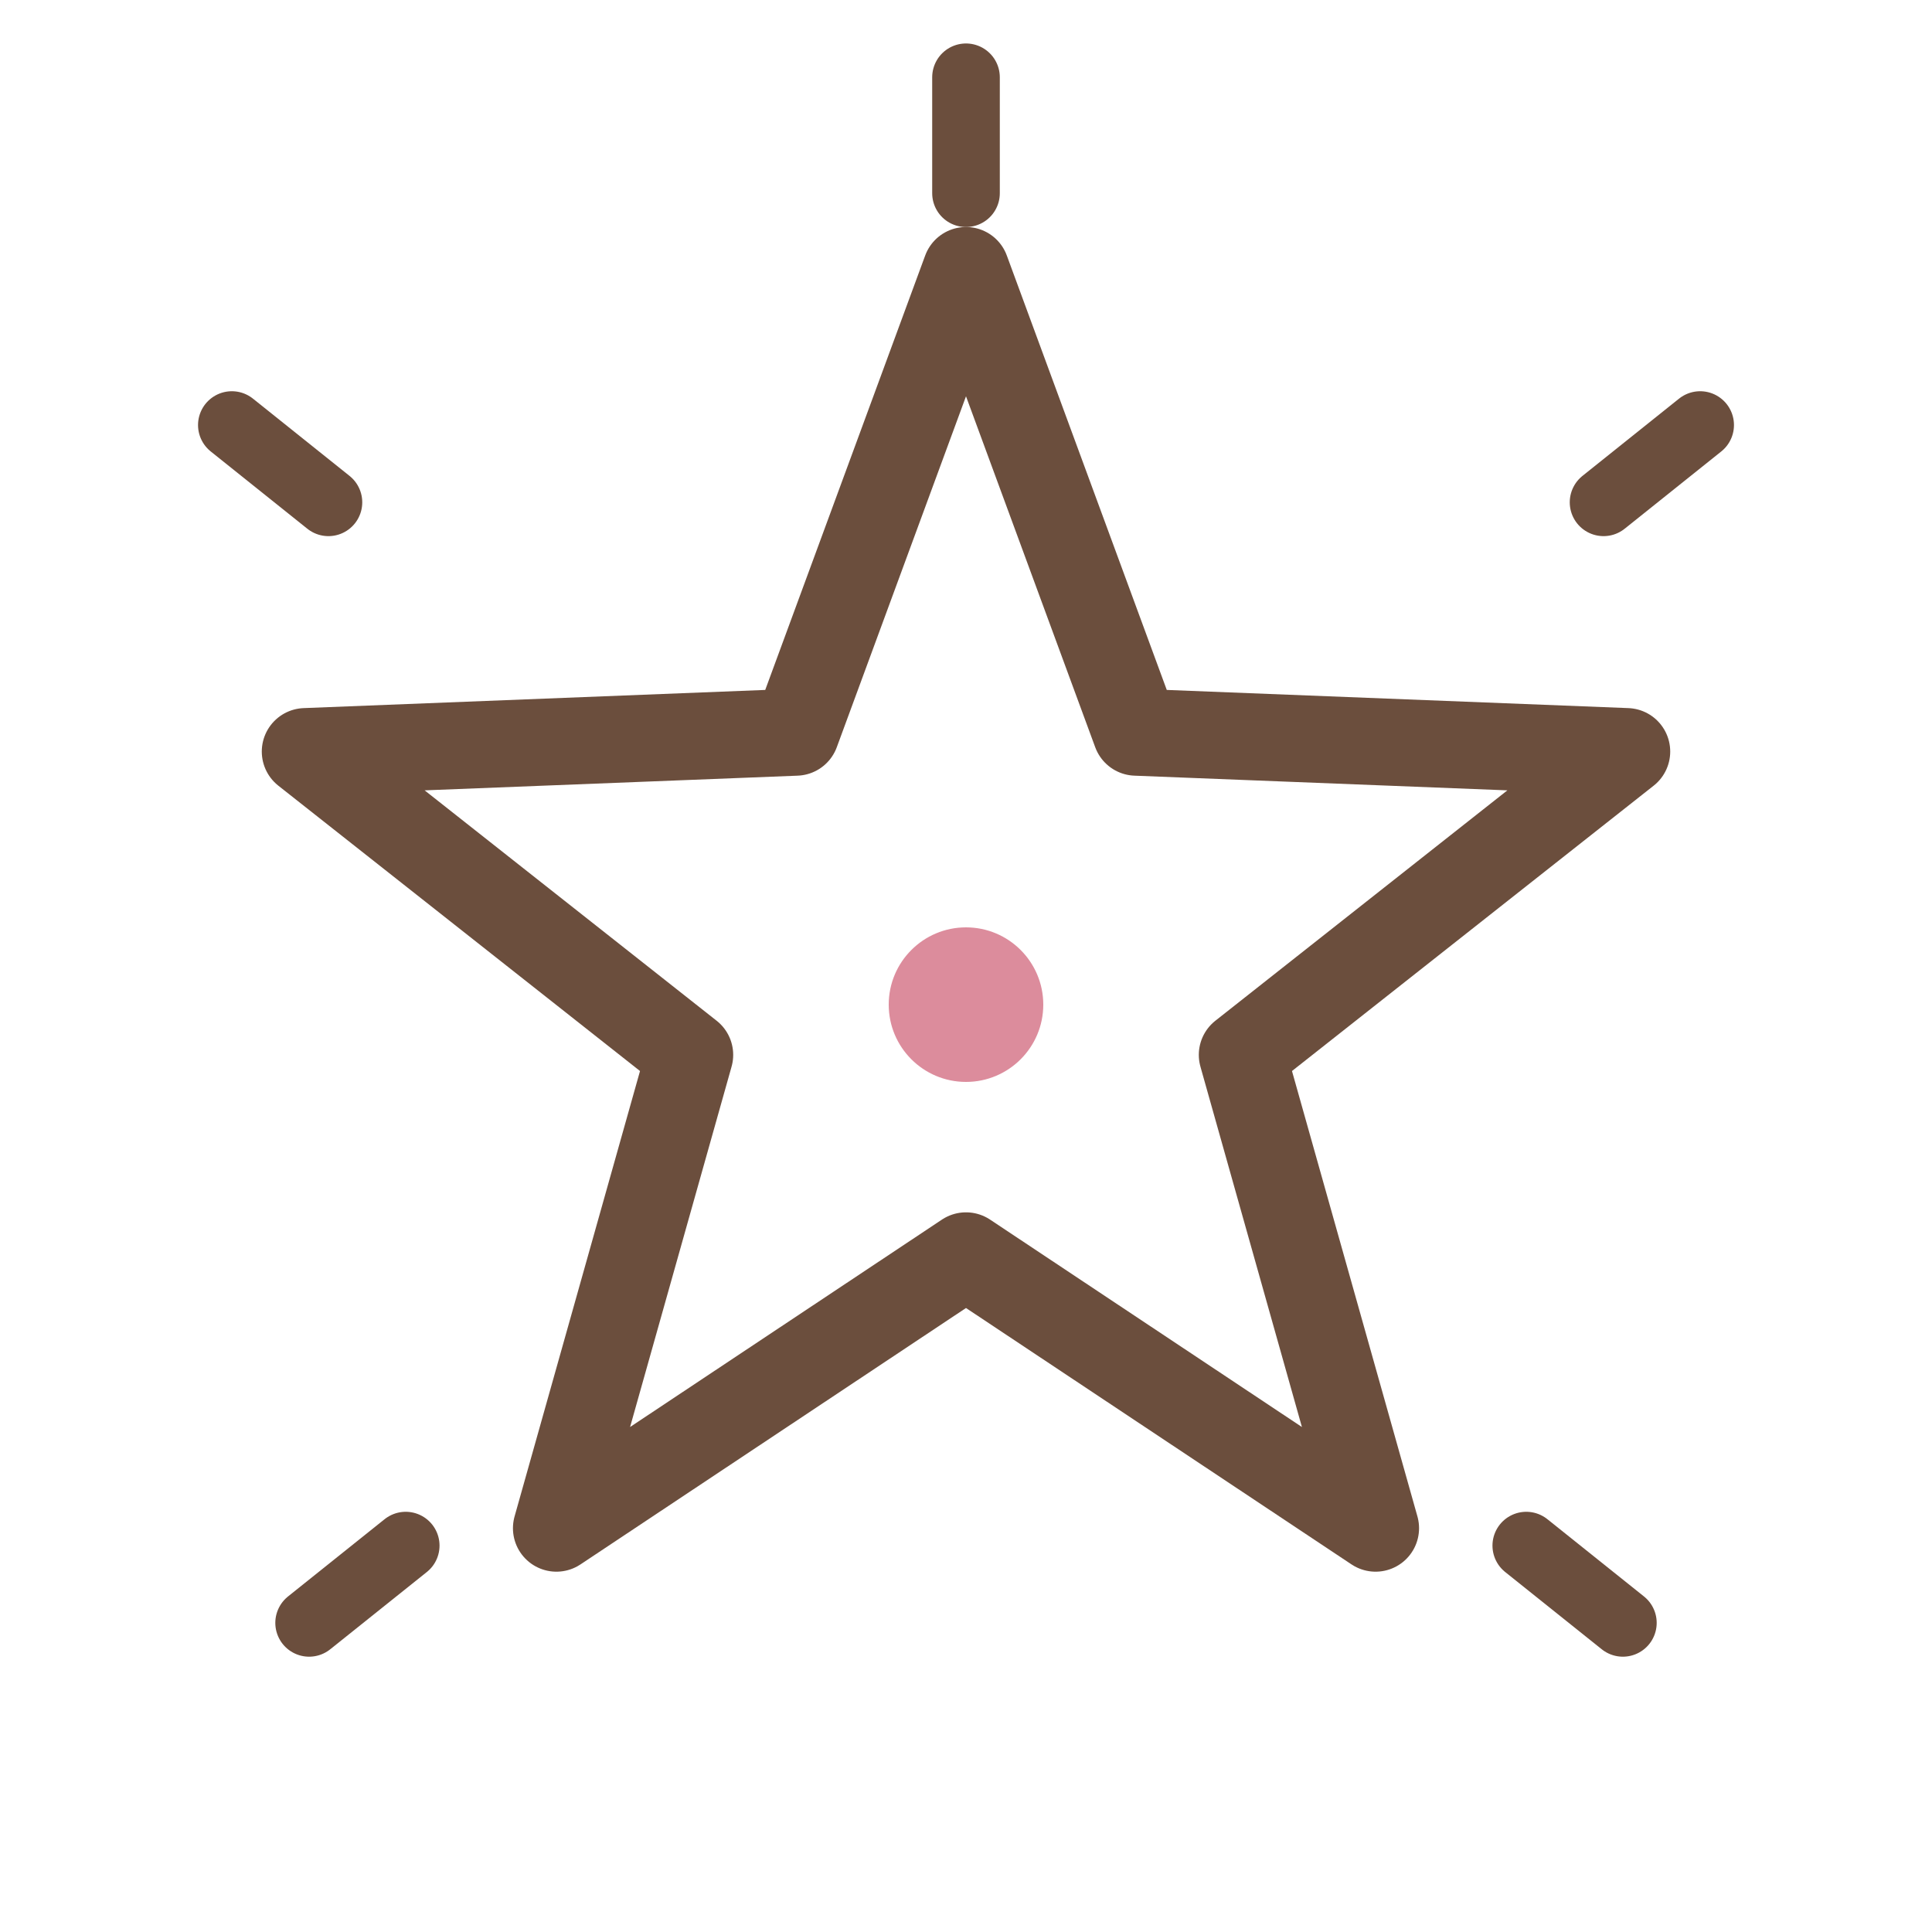
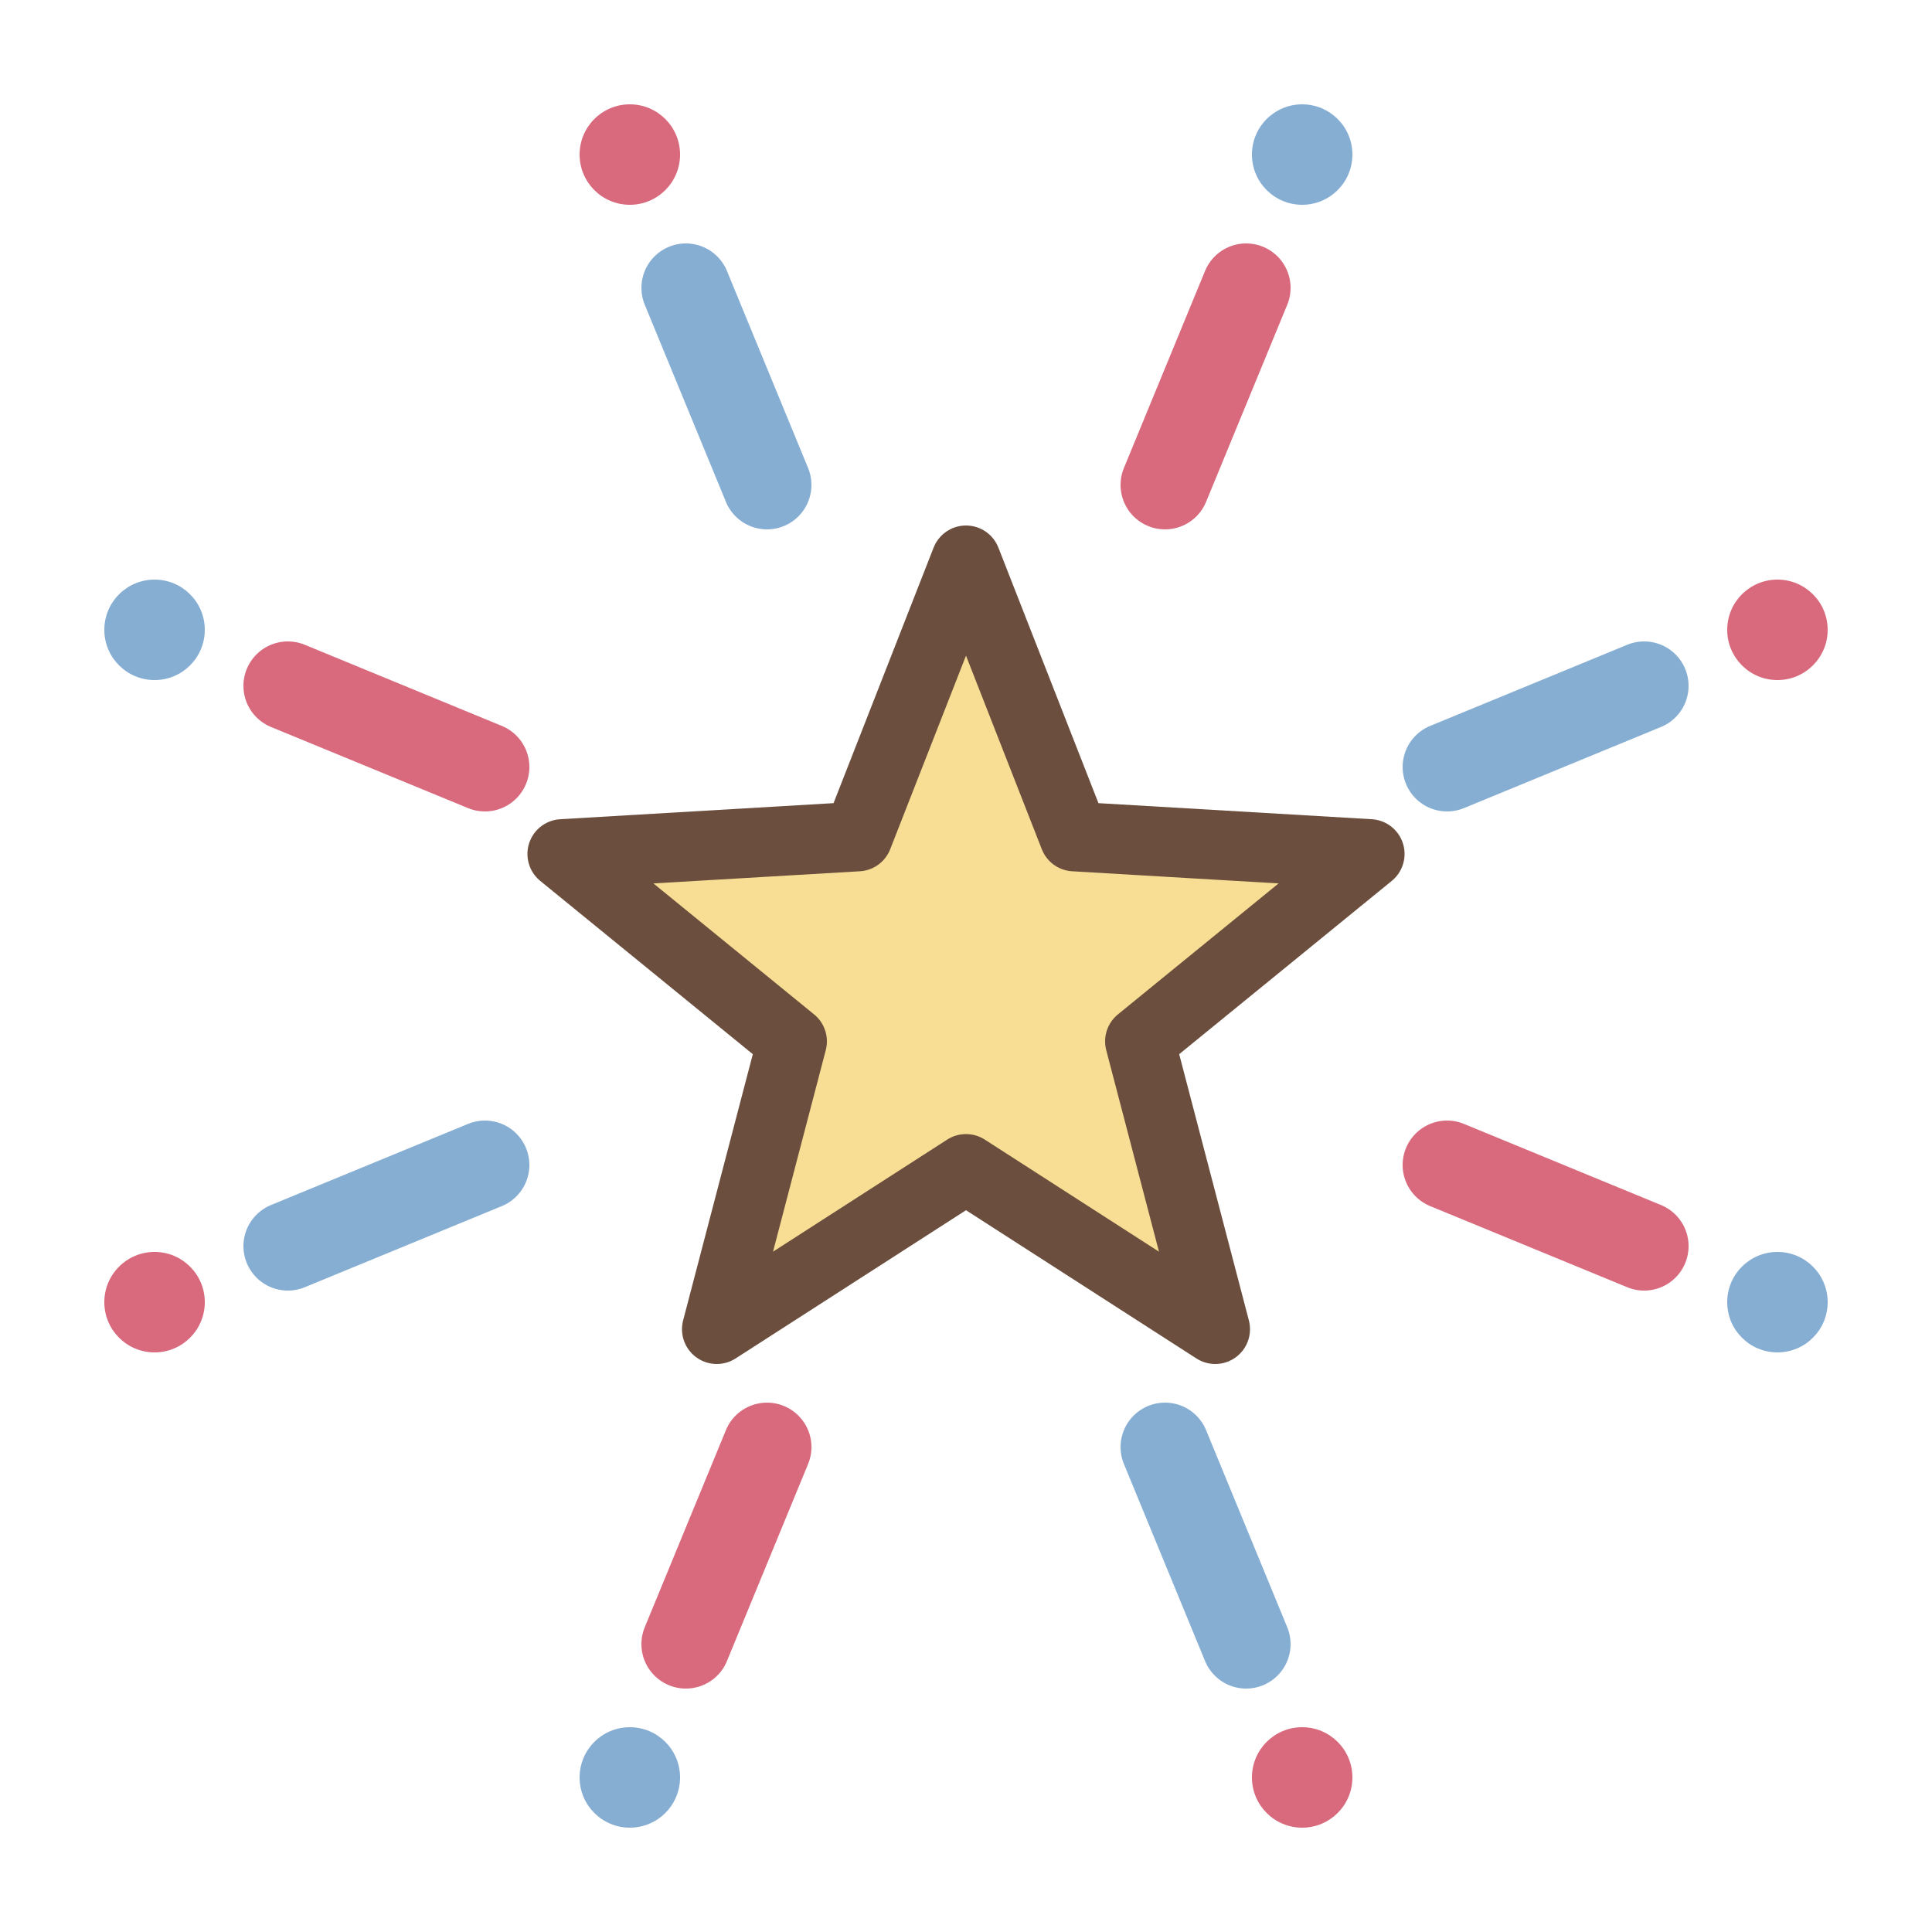
<svg xmlns="http://www.w3.org/2000/svg" viewBox="0 0 100 100" width="100" height="100">
-   <path d="M50.0,14.0L58.8,37.9L84.2,38.9L64.3,54.6L71.2,79.1L50.0,65.0L28.8,79.1L35.7,54.6L15.8,38.9L41.2,37.9Z" fill="none" stroke="#6B4E3D" stroke-width="4.5" stroke-linecap="round" stroke-linejoin="round" />
-   <path d="M50 4V10M12 22L17 26M88 22L83 26M16 84L21 80M84 84L79 80" fill="none" stroke="#6B4E3D" stroke-width="3.5" stroke-linecap="round" stroke-linejoin="round" />
-   <circle cx="50" cy="52" r="4" fill="#DC8C9C" />
+   <path d="M74.9 60.3L85.1 64.5" stroke="#D9697C" stroke-width="4.6" stroke-linecap="round" />
+   <circle cx="92.0" cy="67.4" r="2.6" fill="#86AED3" />
+   <path d="M60.3 74.9L64.5 85.1" stroke="#86AED3" stroke-width="4.6" stroke-linecap="round" />
+   <circle cx="67.4" cy="92.0" r="2.6" fill="#D9697C" />
+   <path d="M39.7 74.9L35.5 85.1" stroke="#D9697C" stroke-width="4.6" stroke-linecap="round" />
+   <circle cx="32.6" cy="92.0" r="2.6" fill="#86AED3" />
+   <path d="M25.1 60.3L14.9 64.5" stroke="#86AED3" stroke-width="4.6" stroke-linecap="round" />
+   <circle cx="8.0" cy="67.4" r="2.6" fill="#D9697C" />
+   <path d="M25.1 39.7L14.9 35.5" stroke="#D9697C" stroke-width="4.6" stroke-linecap="round" />
+   <circle cx="8.0" cy="32.6" r="2.6" fill="#86AED3" />
+   <path d="M39.7 25.1L35.5 14.9" stroke="#86AED3" stroke-width="4.6" stroke-linecap="round" />
+   <circle cx="32.6" cy="8.0" r="2.6" fill="#D9697C" />
+   <path d="M60.3 25.1L64.5 14.9" stroke="#D9697C" stroke-width="4.6" stroke-linecap="round" />
+   <circle cx="67.4" cy="8.0" r="2.6" fill="#86AED3" />
+   <path d="M74.9 39.7L85.1 35.5" stroke="#86AED3" stroke-width="4.6" stroke-linecap="round" />
+   <circle cx="92.0" cy="32.6" r="2.6" fill="#D9697C" />
+   <path d="M50.0,29.0L55.6,43.3L70.9,44.2L59.0,53.9L62.9,68.8L50.0,60.5L37.1,68.8L41.0,53.9L29.1,44.2L44.4,43.3Z" fill="#F7DE94" stroke="#6B4E3D" stroke-width="3.6" stroke-linecap="round" stroke-linejoin="round" />
</svg>
